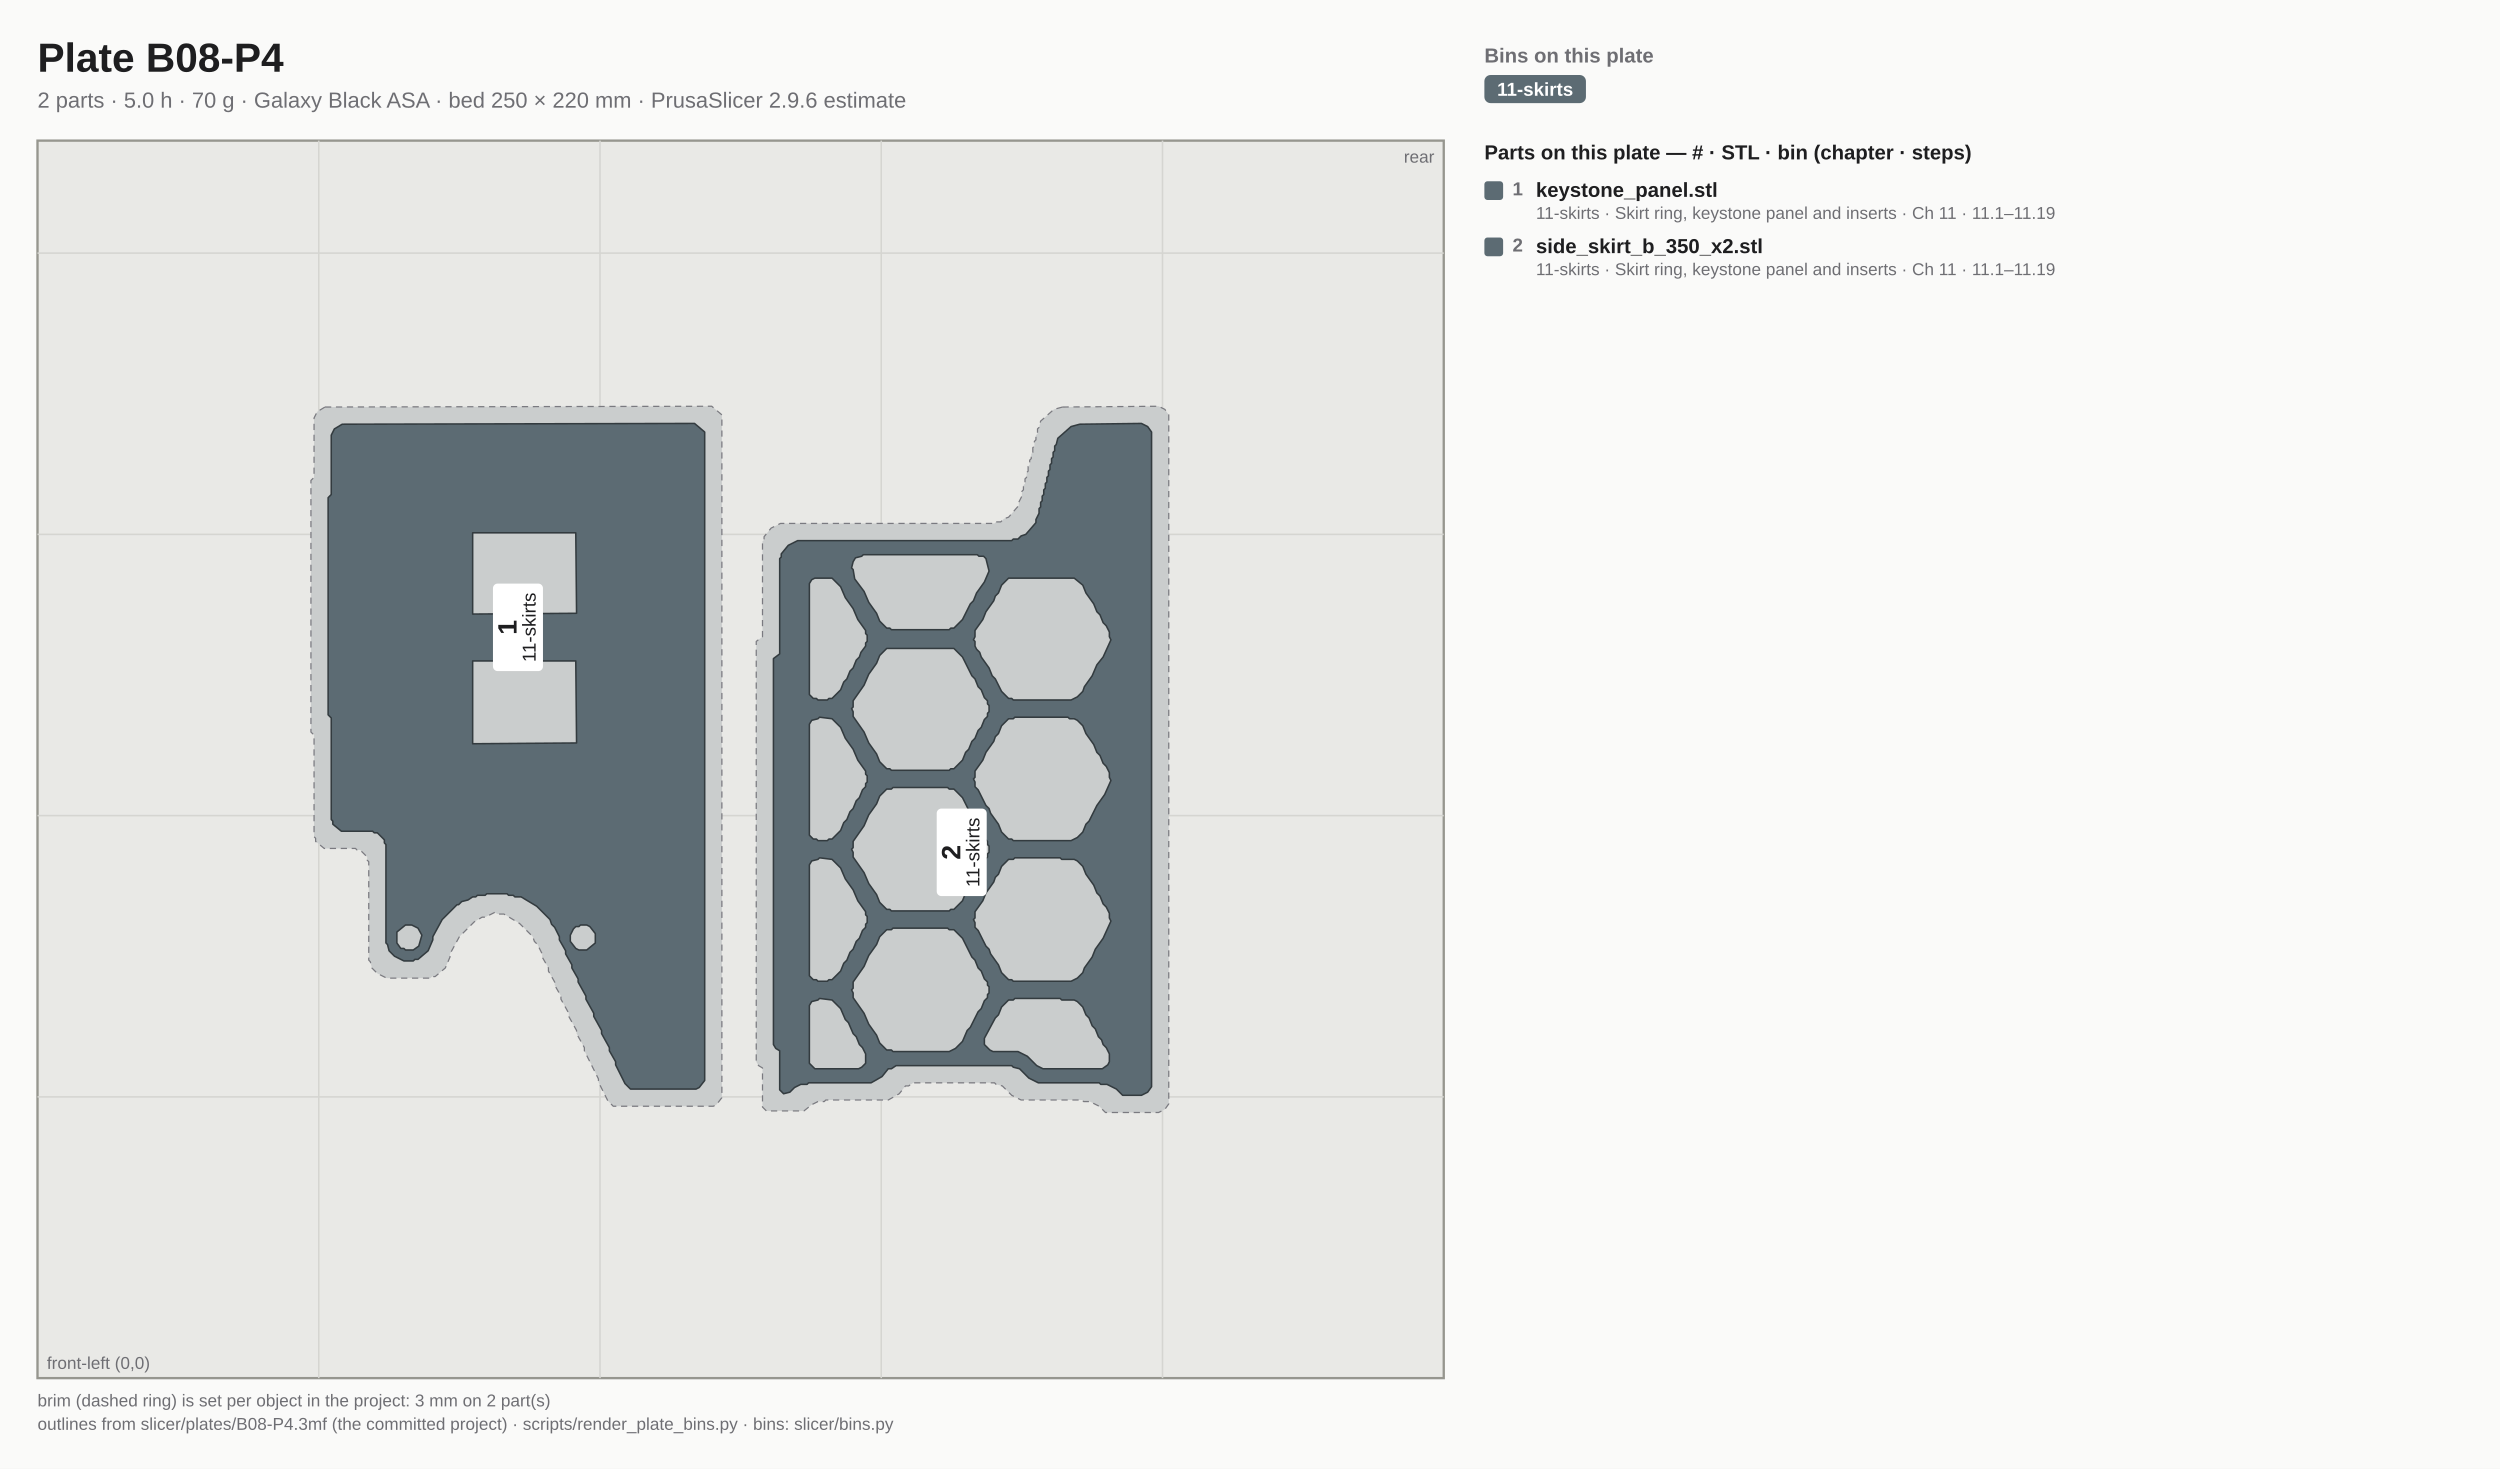
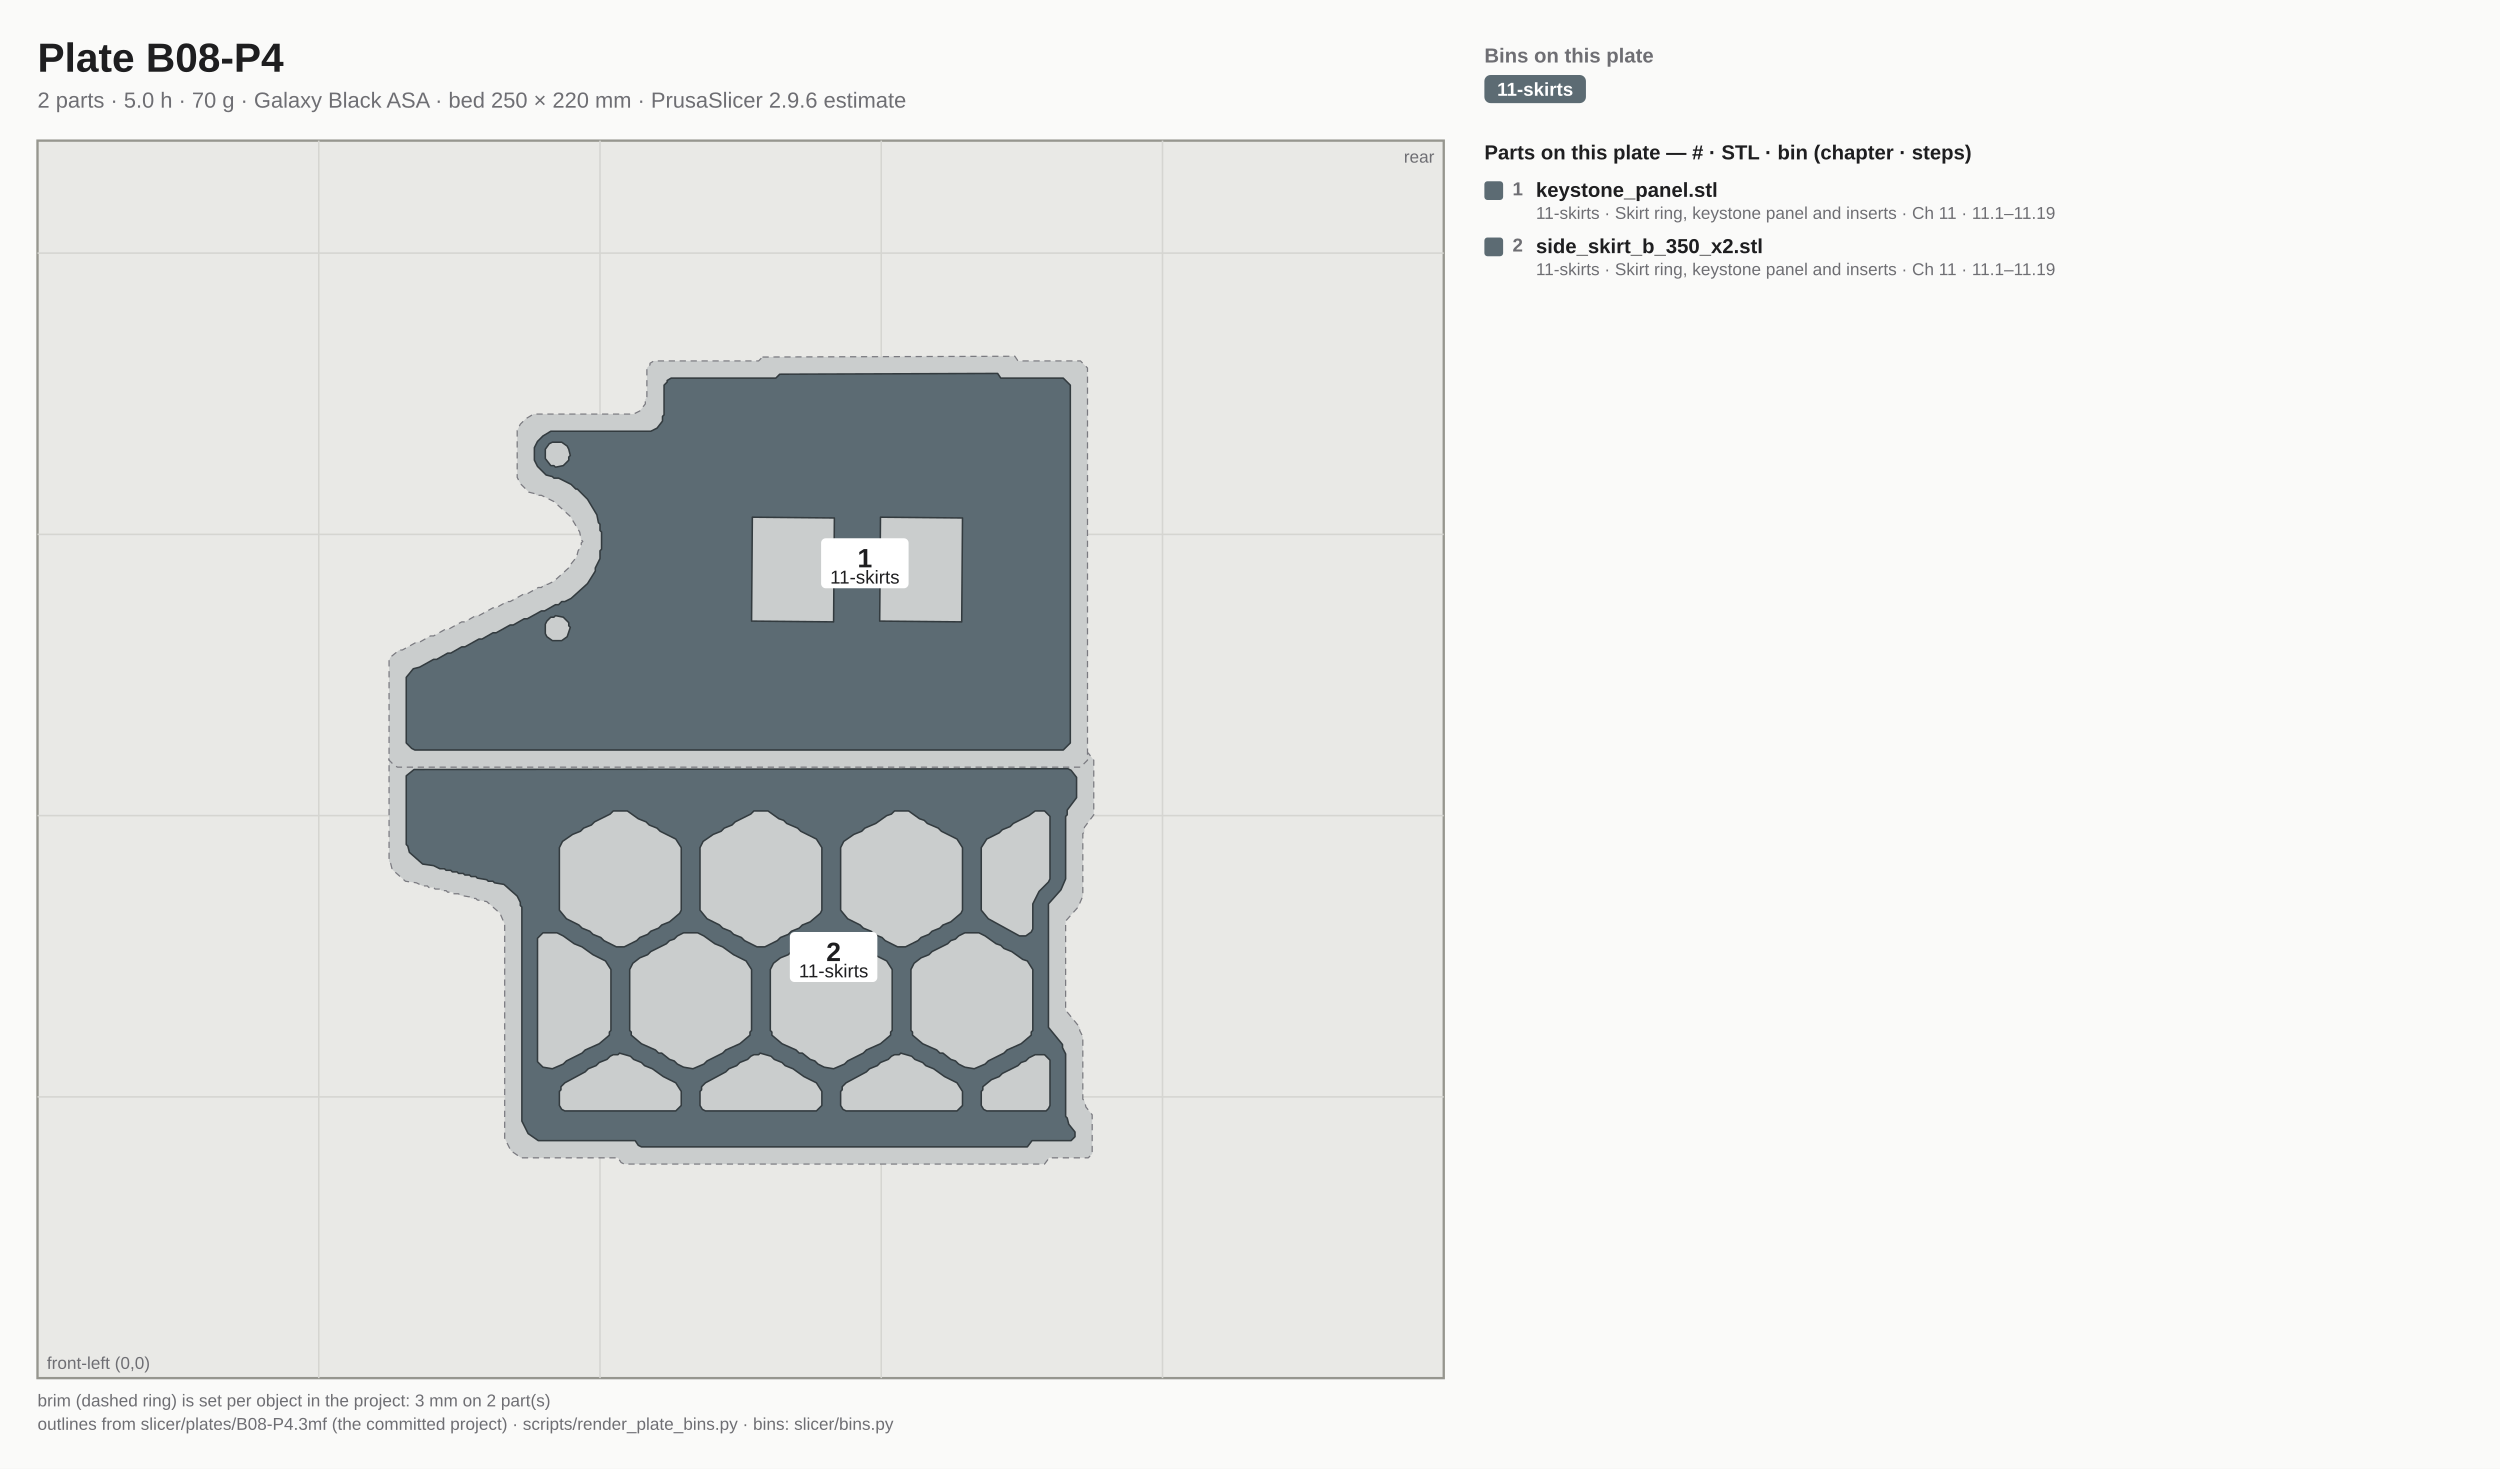
<svg xmlns="http://www.w3.org/2000/svg" width="1600" height="940" viewBox="0 0 1600 940" font-family="Arial, Helvetica, 'DejaVu Sans', sans-serif">
  <rect x="0" y="0" width="1600" height="940" fill="#fafaf9" />
  <text x="24.0" y="45.9" font-size="26" fill="#1e1e20" text-anchor="start" font-weight="bold">Plate B08-P4</text>
  <text x="24.0" y="68.9" font-size="14" fill="#6e6e73" text-anchor="start">2 parts  ·  5.0 h  ·  70 g  ·  Galaxy Black ASA  ·  bed 250 × 220 mm  ·  PrusaSlicer 2.9.6 estimate</text>
  <rect x="24.0" y="90.0" width="900.0" height="792.0" fill="#e9e9e6" stroke="#96968f" stroke-width="1.5" />
  <line x1="204.0" y1="90.0" x2="204.0" y2="882.0" stroke="#d5d5d1" stroke-width="1.0" />
  <line x1="384.0" y1="90.0" x2="384.0" y2="882.0" stroke="#d5d5d1" stroke-width="1.0" />
  <line x1="564.0" y1="90.0" x2="564.0" y2="882.0" stroke="#d5d5d1" stroke-width="1.0" />
  <line x1="744.0" y1="90.0" x2="744.0" y2="882.0" stroke="#d5d5d1" stroke-width="1.0" />
  <line x1="24.0" y1="702.0" x2="924.0" y2="702.0" stroke="#d5d5d1" stroke-width="1.0" />
  <line x1="24.0" y1="522.0" x2="924.0" y2="522.0" stroke="#d5d5d1" stroke-width="1.0" />
  <line x1="24.0" y1="342.0" x2="924.0" y2="342.0" stroke="#d5d5d1" stroke-width="1.0" />
  <line x1="24.0" y1="162.0" x2="924.0" y2="162.0" stroke="#d5d5d1" stroke-width="1.0" />
  <text x="30.0" y="876.1" font-size="11" fill="#6e6e73" text-anchor="start">front-left (0,0)</text>
  <text x="918.0" y="104.1" font-size="11" fill="#6e6e73" text-anchor="end">rear</text>
-   <path d="M680.0,260.5 741.5,260.0 745.5,262.0 748.0,265.5 748.0,706.5 745.5,710.0 741.5,712.0 707.5,712.0 703.5,708.0 697.5,705.0 693.5,705.0 692.5,704.0 653.5,704.0 647.5,701.0 641.5,695.0 637.5,694.0 636.5,693.0 584.5,693.0 581.5,695.0 579.5,695.0 575.5,700.0 568.5,704.0 528.5,704.0 527.5,705.0 523.5,705.0 519.5,707.0 514.5,711.0 490.5,711.0 488.0,708.5 488.0,683.5 485.5,682.0 484.0,679.5 484.0,410.5 488.0,407.5 488.0,346.5 489.0,345.5 489.0,343.5 493.5,338.0 499.5,335.0 636.5,335.0 637.5,334.0 640.5,334.0 642.5,332.0 645.5,331.0 652.0,323.5 652.0,321.5 654.0,317.5 654.0,314.5 655.0,313.5 655.0,310.5 656.0,309.5 656.0,306.5 657.0,305.5 657.0,302.5 658.0,301.5 658.0,298.5 659.0,297.5 659.0,294.5 660.0,293.5 660.0,290.5 661.0,289.5 661.0,286.5 662.0,285.5 662.0,282.5 663.0,281.5 663.0,278.5 664.0,277.5 664.0,274.5 665.0,273.5 666.0,269.5 674.5,262.0Z" fill-rule="evenodd" fill="#cacdcd" stroke="#7a7a80" stroke-width="0.8" stroke-linejoin="round" stroke-dasharray="4 3" />
-   <path d="M208.0,260.5 455.5,260.0 462.0,265.5 462.0,702.5 458.5,707.0 456.5,708.0 392.5,708.0 389.0,704.5 383.0,692.5 383.0,690.5 374.0,672.5 374.0,670.5 369.0,661.5 369.0,659.5 364.0,650.5 364.0,648.5 359.0,639.5 359.0,637.5 355.0,630.5 355.0,628.5 351.0,621.5 351.0,619.5 347.0,612.5 347.0,610.5 344.0,604.5 342.0,602.5 341.0,599.5 332.5,591.0 322.5,585.0 318.5,585.0 316.5,584.0 310.5,587.0 308.5,587.0 303.5,590.0 294.0,599.5 288.0,610.5 288.0,612.5 285.0,619.5 278.5,625.0 276.5,625.0 275.5,626.0 247.5,626.0 241.5,623.0 238.0,619.5 237.0,615.5 236.0,614.5 236.0,551.5 235.0,550.5 235.0,548.5 230.5,544.0 228.5,544.0 227.5,543.0 207.5,543.0 202.0,538.5 202.0,536.5 201.0,535.5 201.0,470.5 199.0,468.5 199.0,307.5 201.0,305.5 201.0,267.5 203.0,263.5Z" fill-rule="evenodd" fill="#cacdcd" stroke="#7a7a80" stroke-width="0.8" stroke-linejoin="round" stroke-dasharray="4 3" />
-   <path d="M691.0,271.5 730.5,271.0 734.5,273.0 737.0,276.5 737.0,695.5 734.5,699.0 730.5,701.0 718.5,701.0 714.5,697.0 708.5,694.0 704.5,694.0 703.5,693.0 664.5,693.0 658.5,690.0 652.5,684.0 648.5,683.0 647.5,682.0 573.5,682.0 570.5,684.0 568.5,684.0 564.5,689.0 557.5,693.0 517.5,693.0 516.5,694.0 512.5,694.0 508.5,696.0 505.5,699.0 501.5,700.0 499.0,697.5 499.0,672.5 496.5,671.0 495.0,668.5 495.0,421.5 499.0,418.5 499.0,357.5 500.0,356.5 500.0,354.5 504.5,349.0 510.5,346.0 647.5,346.0 648.5,345.0 651.5,345.0 653.5,343.0 656.5,342.0 663.0,334.5 663.0,332.5 665.0,328.5 665.0,325.5 666.0,324.5 666.0,321.5 667.0,320.5 667.0,317.5 668.0,316.5 668.0,313.5 669.0,312.5 669.0,309.5 670.0,308.5 670.0,305.5 671.0,304.5 671.0,301.5 672.0,300.5 672.0,297.5 673.0,296.5 673.0,293.5 674.0,292.5 674.0,289.5 675.0,288.5 675.0,285.5 676.0,284.5 677.0,280.5 685.5,273.0Z M552.5,355.0 551.5,356.0 547.5,357.0 546.0,359.5 545.0,363.5 546.0,364.5 547.0,370.5 553.0,378.5 556.0,385.5 561.0,392.5 563.0,397.5 567.5,402.0 569.5,402.0 570.5,403.0 607.5,403.0 608.5,402.0 610.5,402.0 616.0,396.5 621.0,386.5 623.0,384.5 625.0,379.5 630.0,372.5 633.0,365.5 631.0,357.5 629.5,356.0 626.5,356.0 625.5,355.0Z M521.5,370.0 519.5,371.0 518.0,373.5 518.0,444.5 520.5,447.0 522.5,447.0 523.5,448.0 529.5,448.0 530.5,447.0 532.5,447.0 538.0,441.5 540.0,436.5 542.0,434.5 544.0,429.5 546.0,427.5 548.0,422.5 550.0,420.5 551.0,417.5 554.0,413.5 554.0,411.5 555.0,410.5 555.0,406.5 554.0,405.5 554.0,403.5 549.0,396.5 546.0,389.5 541.0,382.5 538.0,375.5 532.5,370.0Z M645.5,370.0 641.0,374.5 639.0,379.5 637.0,381.5 636.0,384.5 631.0,391.5 629.0,396.5 624.0,403.5 624.0,407.5 623.0,409.5 624.0,410.5 624.0,413.5 625.0,415.5 627.0,417.5 628.0,420.5 633.0,427.5 635.0,432.5 637.0,434.5 641.0,442.5 645.5,447.0 647.5,447.0 648.5,448.0 685.5,448.0 689.5,446.0 693.0,442.5 694.0,439.5 699.0,432.5 702.0,425.5 706.0,420.5 711.0,409.5 710.0,407.5 710.0,404.5 708.0,400.5 706.0,398.5 704.0,393.5 702.0,391.5 700.0,386.5 695.0,379.5 693.0,374.5 687.5,370.0Z M567.5,415.0 563.0,419.5 561.0,424.5 556.0,431.5 553.0,438.5 546.0,448.5 546.0,452.5 545.0,453.5 546.0,455.5 546.0,458.5 553.0,468.5 556.0,475.5 561.0,482.5 563.0,487.5 567.5,492.0 569.5,492.0 570.5,493.0 607.5,493.0 608.5,492.0 610.5,492.0 616.0,486.5 618.0,481.5 620.0,479.5 622.0,474.5 624.0,472.5 626.0,467.5 628.0,465.5 630.0,460.5 632.0,458.5 632.0,456.5 633.0,455.5 633.0,451.5 632.0,450.5 632.0,448.5 630.0,446.5 628.0,441.5 626.0,439.5 624.0,434.5 622.0,432.5 616.0,420.5 610.5,415.0Z M524.5,459.0 523.5,460.0 519.5,461.0 518.0,463.5 518.0,534.5 520.5,537.0 522.5,537.0 523.5,538.0 529.5,538.0 530.5,537.0 532.5,537.0 538.0,531.5 540.0,526.5 542.0,524.5 544.0,519.5 546.0,517.5 548.0,512.5 550.0,510.5 552.0,505.5 554.0,503.5 554.0,501.5 555.0,500.5 555.0,496.5 554.0,495.5 554.0,493.5 549.0,486.5 546.0,479.5 541.0,472.5 538.0,465.5 532.5,460.0Z M649.5,459.0 648.5,460.0 645.5,460.0 641.0,464.5 639.0,469.5 637.0,471.5 636.0,474.5 631.0,481.5 629.0,486.5 624.0,493.5 624.0,497.5 623.0,498.5 624.0,500.5 624.0,503.5 626.0,505.5 631.0,515.5 633.0,517.5 634.0,520.5 639.0,527.5 641.0,532.5 645.5,537.0 647.5,537.0 648.5,538.0 685.5,538.0 689.5,536.0 693.0,532.5 695.0,527.5 697.0,525.5 702.0,515.5 707.0,508.5 711.0,499.5 710.0,497.5 710.0,494.5 708.0,490.5 706.0,488.5 704.0,483.5 702.0,481.5 700.0,476.5 695.0,469.5 693.0,464.5 689.5,461.0 687.5,460.0 684.5,460.0 683.5,459.0Z M571.5,504.0 570.5,505.0 567.5,505.0 563.0,509.5 561.0,514.5 556.0,521.5 553.0,528.5 546.0,538.5 546.0,542.5 545.0,543.5 546.0,545.5 546.0,548.5 553.0,558.5 556.0,565.5 561.0,572.5 563.0,577.5 567.5,582.0 569.5,582.0 570.5,583.0 607.5,583.0 608.5,582.0 610.5,582.0 616.0,576.5 618.0,571.5 620.0,569.5 622.0,564.5 624.0,562.5 626.0,557.5 628.0,555.5 630.0,550.5 632.0,548.5 632.0,546.5 633.0,545.5 633.0,541.5 632.0,540.5 632.0,538.5 630.0,536.5 628.0,531.5 626.0,529.5 624.0,524.5 622.0,522.5 616.0,510.5 610.5,505.0 607.5,505.0 606.5,504.0Z M524.5,549.0 523.5,550.0 519.5,551.0 518.0,553.5 518.0,624.5 520.5,627.0 522.5,627.0 523.5,628.0 529.5,628.0 530.5,627.0 532.5,627.0 538.0,621.5 540.0,616.5 542.0,614.5 544.0,609.5 546.0,607.5 548.0,602.5 550.0,600.5 552.0,595.5 554.0,593.5 554.0,591.5 555.0,590.5 555.0,586.5 554.0,585.5 554.0,583.5 549.0,576.5 546.0,569.5 541.0,562.5 538.0,555.5 532.5,550.0Z M649.5,549.0 648.5,550.0 645.5,550.0 641.0,554.5 639.0,559.5 637.0,561.5 636.0,564.5 631.0,571.5 629.0,576.5 624.0,583.5 624.0,587.5 623.0,588.5 624.0,590.5 624.0,593.5 626.0,595.5 631.0,605.5 633.0,607.5 634.0,610.5 639.0,617.5 641.0,622.5 645.5,627.0 647.5,627.0 648.5,628.0 685.5,628.0 689.5,626.0 693.0,622.5 694.0,619.5 699.0,612.5 701.0,607.5 706.0,600.5 711.0,589.5 710.0,587.5 710.0,584.5 708.0,580.5 706.0,578.5 704.0,573.5 702.0,571.5 700.0,566.5 695.0,559.5 693.0,554.5 689.5,551.0 687.5,550.0 679.5,550.0 678.5,549.0Z M571.5,594.0 570.5,595.0 567.5,595.0 563.0,599.5 561.0,604.5 556.0,611.5 553.0,618.5 546.0,628.5 546.0,632.5 545.0,633.5 546.0,635.5 546.0,638.5 553.0,648.5 556.0,655.5 561.0,662.5 563.0,667.5 567.5,672.0 570.5,672.0 571.5,673.0 607.5,673.0 611.5,671.0 616.0,666.5 619.0,659.5 621.0,657.5 626.0,647.5 628.0,645.5 630.0,640.5 632.0,638.5 632.0,636.5 633.0,635.5 633.0,631.5 632.0,630.5 632.0,628.5 630.0,626.5 628.0,621.5 626.0,619.5 624.0,614.5 622.0,612.5 616.0,600.5 610.5,595.0 607.5,595.0 606.5,594.0Z M524.5,639.0 523.5,640.0 519.5,641.0 518.0,643.5 518.0,680.5 521.5,684.0 549.5,684.0 551.5,683.0 554.0,680.5 554.0,674.5 552.0,670.5 550.0,668.5 548.0,663.5 546.0,661.5 543.0,654.5 541.0,652.5 538.0,645.5 532.5,640.0Z M649.5,639.0 648.5,640.0 645.5,640.0 641.0,644.5 639.0,649.5 637.0,651.5 630.0,664.5 630.0,668.5 633.5,672.0 635.5,673.0 651.5,673.0 657.5,676.0 663.5,682.0 667.5,684.0 705.5,684.0 709.0,681.5 710.0,679.5 710.0,674.5 708.0,670.5 706.0,668.5 705.0,665.5 703.0,663.5 701.0,658.5 699.0,656.5 697.0,651.5 695.0,649.5 693.0,644.5 689.5,641.0 687.5,640.0 679.5,640.0 678.5,639.0Z" fill-rule="evenodd" fill="#5c6b73" stroke="#333b3f" stroke-width="1.0" stroke-linejoin="round" />
-   <path d="M219.0,271.5 444.5,271.0 451.0,276.5 451.0,691.5 447.5,696.0 445.5,697.0 403.5,697.0 400.0,693.5 394.0,681.5 394.0,679.5 390.0,672.5 390.0,670.5 385.0,661.5 385.0,659.5 380.0,650.5 380.0,648.5 375.0,639.5 375.0,637.5 370.0,628.5 370.0,626.5 366.0,619.5 366.0,617.5 362.0,610.5 362.0,608.5 358.0,601.5 358.0,599.5 355.0,593.5 353.0,591.5 352.0,588.5 343.5,580.0 333.5,574.0 329.5,574.0 328.5,573.0 325.5,573.0 324.5,572.0 311.5,572.0 310.5,573.0 305.5,573.0 304.5,574.0 302.5,574.0 299.5,576.0 295.5,577.0 293.5,579.0 292.5,579.0 283.0,588.5 277.0,599.5 277.0,601.5 274.0,608.5 267.5,614.0 265.5,614.0 264.5,615.0 258.5,615.0 252.5,612.0 249.0,608.5 248.0,604.5 247.0,603.5 247.0,540.5 246.0,539.5 246.0,537.5 241.5,533.0 239.5,533.0 238.5,532.0 218.5,532.0 213.0,527.5 213.0,525.5 212.0,524.5 212.0,459.5 210.0,457.5 210.0,318.5 212.0,316.5 212.0,278.5 214.0,274.5Z M302.5,341.0 302.5,393.0 369.0,392.5 368.5,341.0Z M302.5,423.0 302.5,476.0 369.0,475.5 368.5,423.0Z M259.5,592.0 254.0,596.5 254.0,603.5 256.5,607.0 258.5,607.0 259.5,608.0 264.5,608.0 268.0,605.5 270.0,598.5 267.5,594.0 263.5,592.0Z M371.5,592.0 370.5,593.0 368.5,593.0 367.0,594.5 365.0,598.5 365.0,602.5 368.5,607.0 370.5,608.0 375.5,608.0 381.0,603.5 381.0,597.5 377.5,593.0 375.5,592.0Z" fill-rule="evenodd" fill="#5c6b73" stroke="#333b3f" stroke-width="1.0" stroke-linejoin="round" />
-   <rect x="315.5" y="373.5" width="32.0" height="56.0" rx="3.0" fill="#ffffff" />
-   <text x="324.5" y="407.6" font-size="17" fill="#1e1e20" text-anchor="middle" font-weight="bold" transform="rotate(-90 324.5 401.5)">1</text>
-   <text x="338.5" y="405.8" font-size="12" fill="#1e1e20" text-anchor="middle" transform="rotate(-90 338.5 401.5)">11-skirts</text>
-   <rect x="599.5" y="517.5" width="32.0" height="56.0" rx="3.0" fill="#ffffff" />
-   <text x="608.5" y="551.6" font-size="17" fill="#1e1e20" text-anchor="middle" font-weight="bold" transform="rotate(-90 608.5 545.5)">2</text>
-   <text x="622.5" y="549.8" font-size="12" fill="#1e1e20" text-anchor="middle" transform="rotate(-90 622.5 545.5)">11-skirts</text>
+   <path d="M254.0,481.5 694.5,481.0 696.5,482.0 700.0,486.5 700.0,521.5 694.0,529.5 694.0,532.5 693.0,533.5 693.0,573.5 690.0,580.5 682.0,589.5 682.0,646.5 691.0,657.5 691.0,659.5 693.0,663.5 693.0,703.5 694.0,704.5 695.0,708.5 699.0,713.5 699.0,738.5 696.5,741.0 671.5,741.0 668.5,745.0 399.5,745.0 397.5,744.0 395.5,741.0 333.5,741.0 327.0,736.5 323.0,728.5 323.0,591.5 320.0,584.5 311.5,577.0 305.5,576.0 304.5,575.0 301.5,575.0 300.5,574.0 294.5,573.0 293.5,572.0 290.5,572.0 289.5,571.0 286.5,571.0 285.5,570.0 282.5,570.0 281.5,569.0 278.5,569.0 277.5,568.0 274.5,568.0 273.5,567.0 270.5,567.0 266.5,565.0 259.5,564.0 251.0,556.5 250.0,552.5 249.0,551.5 249.0,485.5Z" fill-rule="evenodd" fill="#cacdcd" stroke="#7a7a80" stroke-width="0.8" stroke-linejoin="round" stroke-dasharray="4 3" />
+   <path d="M488.0,228.5 649.5,228.0 651.5,231.0 691.5,231.0 696.0,235.5 696.0,486.5 691.5,491.0 254.5,491.0 252.5,490.0 249.0,486.5 249.0,422.5 250.0,420.5 255.5,416.0 257.5,416.0 266.5,411.0 268.5,411.0 275.5,407.0 277.5,407.0 284.5,403.0 286.5,403.0 295.5,398.0 297.5,398.0 304.5,394.0 306.5,394.0 315.5,389.0 317.5,389.0 324.5,385.0 326.5,385.0 335.5,380.0 337.5,380.0 344.5,376.0 346.5,376.0 348.5,374.0 350.5,374.0 354.5,372.0 365.0,362.5 365.0,361.5 369.0,356.5 370.0,352.5 372.0,349.5 372.0,347.5 373.0,346.5 372.0,345.5 371.0,340.5 365.0,330.5 354.5,321.0 346.5,317.0 343.5,317.0 342.5,316.0 338.5,315.0 333.0,309.5 331.0,305.5 331.0,275.5 333.0,271.5 336.5,268.0 341.5,265.0 405.5,265.0 409.5,263.0 413.0,258.5 413.0,255.5 414.0,254.5 414.0,235.5 416.0,233.5 416.0,232.5 418.5,231.0 485.5,231.0Z" fill-rule="evenodd" fill="#cacdcd" stroke="#7a7a80" stroke-width="0.8" stroke-linejoin="round" stroke-dasharray="4 3" />
+   <path d="M265.0,492.5 683.5,492.0 685.5,493.0 689.0,497.5 689.0,510.5 683.0,518.5 683.0,521.5 682.0,522.5 682.0,562.5 679.0,569.5 671.0,578.5 671.0,657.5 680.0,668.5 680.0,670.5 682.0,674.5 682.0,714.5 683.0,715.5 684.0,719.5 688.0,724.5 688.0,727.5 685.5,730.0 660.5,730.0 657.5,734.0 410.5,734.0 408.5,733.0 406.5,730.0 344.5,730.0 338.0,725.5 334.0,717.5 334.0,580.5 333.0,579.5 333.0,577.5 331.0,573.5 322.5,566.0 316.5,565.0 315.5,564.0 312.5,564.0 311.5,563.0 305.5,562.0 304.5,561.0 301.5,561.0 300.5,560.0 297.5,560.0 296.5,559.0 293.5,559.0 292.5,558.0 289.5,558.0 288.5,557.0 285.5,557.0 284.5,556.0 281.5,556.0 277.5,554.0 270.5,553.0 262.0,545.5 261.0,541.5 260.0,540.5 260.0,496.5Z M392.5,519.0 390.5,521.0 380.5,526.0 378.5,528.0 373.5,530.0 371.5,532.0 366.5,534.0 360.0,538.5 358.0,542.5 358.0,582.5 362.5,588.0 370.5,592.0 372.5,594.0 377.5,596.0 379.5,598.0 384.5,600.0 386.5,602.0 394.5,606.0 399.5,606.0 407.5,602.0 409.5,600.0 414.5,598.0 416.5,596.0 421.5,594.0 423.5,592.0 428.5,590.0 435.0,584.5 436.0,582.5 436.0,542.5 432.5,537.0 422.5,532.0 420.5,530.0 415.5,528.0 413.5,526.0 408.5,524.0 401.5,519.0Z M482.5,519.0 480.5,521.0 470.5,526.0 468.5,528.0 463.5,530.0 461.5,532.0 456.5,534.0 450.0,538.5 448.0,542.5 448.0,582.5 452.5,588.0 460.5,592.0 462.5,594.0 467.5,596.0 469.5,598.0 474.5,600.0 476.5,602.0 484.5,606.0 489.5,606.0 497.5,602.0 499.5,600.0 504.5,598.0 506.5,596.0 511.5,594.0 513.5,592.0 518.5,590.0 525.0,584.5 526.0,582.5 526.0,542.5 522.5,537.0 512.5,532.0 510.5,530.0 503.5,527.0 501.5,525.0 498.5,524.0 491.5,519.0Z M572.5,519.0 570.5,521.0 567.5,522.0 560.5,527.0 553.5,530.0 551.5,532.0 546.5,534.0 540.0,538.5 538.0,542.5 538.0,582.5 542.5,588.0 550.5,592.0 552.5,594.0 557.5,596.0 559.5,598.0 564.5,600.0 566.5,602.0 574.5,606.0 579.5,606.0 587.5,602.0 589.5,600.0 594.5,598.0 596.5,596.0 601.5,594.0 603.5,592.0 608.5,590.0 615.0,584.5 616.0,582.5 616.0,542.5 612.5,537.0 602.5,532.0 600.5,530.0 593.5,527.0 591.5,525.0 588.5,524.0 581.5,519.0Z M662.5,519.0 658.5,522.0 648.5,527.0 646.5,529.0 641.5,531.0 639.5,533.0 631.5,537.0 628.0,542.5 628.0,582.5 632.5,588.0 652.5,599.0 656.5,599.0 660.0,596.5 661.0,594.5 661.0,578.5 665.0,570.5 671.0,564.5 672.0,562.5 672.0,522.5 668.5,519.0Z M347.5,597.0 344.0,600.5 344.0,679.5 347.5,683.0 353.5,684.0 360.5,681.0 362.5,679.0 372.5,674.0 374.5,672.0 383.5,668.0 390.0,662.5 390.0,660.5 391.0,659.5 391.0,620.5 387.5,615.0 379.5,611.0 372.5,606.0 367.5,604.0 360.5,599.0 356.5,597.0Z M437.5,597.0 433.5,599.0 431.5,601.0 428.5,602.0 426.5,604.0 416.5,609.0 414.5,611.0 409.5,613.0 405.0,616.5 403.0,620.5 403.0,659.5 404.0,660.5 404.0,662.5 410.5,668.0 419.5,672.0 421.5,674.0 423.5,674.0 428.5,678.0 431.5,679.0 433.5,681.0 437.5,683.0 443.5,684.0 450.5,681.0 452.5,679.0 462.5,674.0 464.5,672.0 473.5,668.0 480.0,662.5 480.0,660.5 481.0,659.5 481.0,620.5 477.5,615.0 469.5,611.0 462.5,606.0 457.5,604.0 450.5,599.0 446.5,597.0Z M527.5,597.0 523.5,599.0 521.5,601.0 518.5,602.0 516.5,604.0 506.5,609.0 504.5,611.0 499.5,613.0 495.0,616.5 493.0,620.5 493.0,659.5 494.0,660.5 494.0,662.5 500.5,668.0 509.5,672.0 511.5,674.0 513.5,674.0 518.5,678.0 521.5,679.0 523.5,681.0 527.5,683.0 533.5,684.0 540.5,681.0 542.5,679.0 552.5,674.0 554.5,672.0 563.5,668.0 570.0,662.5 570.0,660.5 571.0,659.5 571.0,620.5 567.5,615.0 559.5,611.0 552.5,606.0 547.5,604.0 540.5,599.0 536.5,597.0Z M617.5,597.0 613.5,599.0 611.5,601.0 608.5,602.0 606.5,604.0 596.5,609.0 594.5,611.0 589.5,613.0 585.0,616.5 583.0,620.5 583.0,659.5 584.0,660.5 584.0,662.5 590.5,668.0 599.5,672.0 601.5,674.0 603.5,674.0 608.5,678.0 611.5,679.0 613.5,681.0 617.5,683.0 623.5,684.0 630.5,681.0 632.5,679.0 642.5,674.0 644.5,672.0 653.5,668.0 660.0,662.5 660.0,660.5 661.0,659.5 661.0,620.5 657.5,615.0 654.5,614.0 647.5,609.0 642.5,607.0 640.5,605.0 637.5,604.0 630.5,599.0 626.5,597.0Z M396.5,674.0 395.5,675.0 392.5,675.0 390.5,676.0 388.5,678.0 383.5,680.0 381.5,682.0 376.5,684.0 374.5,686.0 361.5,693.0 359.0,695.5 359.0,697.5 358.0,698.5 358.0,707.5 359.5,710.0 361.5,711.0 432.5,711.0 436.0,707.5 436.0,698.5 432.5,693.0 424.5,689.0 417.5,684.0 412.5,682.0 410.5,680.0 405.5,678.0 403.5,676.0Z M486.5,674.0 485.5,675.0 482.5,675.0 480.5,676.0 478.5,678.0 473.5,680.0 471.5,682.0 466.5,684.0 464.5,686.0 451.5,693.0 449.0,695.5 449.0,697.5 448.0,698.5 448.0,707.5 449.5,710.0 451.5,711.0 522.5,711.0 526.0,707.5 526.0,698.5 522.5,693.0 514.5,689.0 507.5,684.0 502.5,682.0 500.5,680.0 495.5,678.0 493.5,676.0Z M576.5,674.0 575.5,675.0 572.5,675.0 570.5,676.0 568.5,678.0 563.5,680.0 561.5,682.0 556.5,684.0 554.5,686.0 541.5,693.0 539.0,695.5 539.0,697.5 538.0,698.5 538.0,707.5 539.5,710.0 541.5,711.0 612.5,711.0 616.0,707.5 616.0,698.5 612.5,693.0 604.5,689.0 597.5,684.0 592.5,682.0 590.5,680.0 585.5,678.0 583.5,676.0Z M662.5,675.0 658.5,677.0 656.5,679.0 653.5,680.0 651.5,682.0 641.5,687.0 639.5,689.0 634.5,691.0 629.0,695.5 629.0,697.5 628.0,698.5 628.0,707.5 629.5,710.0 631.5,711.0 669.5,711.0 671.0,709.5 672.0,707.5 672.0,678.5 668.5,675.0Z" fill-rule="evenodd" fill="#5c6b73" stroke="#333b3f" stroke-width="1.0" stroke-linejoin="round" />
+   <path d="M499.0,239.5 638.5,239.0 640.5,242.0 680.5,242.0 685.0,246.5 685.0,475.5 680.5,480.0 265.5,480.0 263.5,479.0 260.0,475.5 260.0,433.5 264.5,428.0 268.5,427.0 277.5,422.0 279.5,422.0 286.5,418.0 288.5,418.0 295.5,414.0 297.5,414.0 306.5,409.0 308.5,409.0 315.5,405.0 317.5,405.0 326.5,400.0 328.5,400.0 335.5,396.0 337.5,396.0 346.5,391.0 348.5,391.0 355.5,387.0 357.5,387.0 359.5,385.0 361.5,385.0 365.5,383.0 376.0,373.5 381.0,365.5 381.0,363.5 384.0,357.5 384.0,352.5 385.0,351.5 385.0,340.5 384.0,339.5 384.0,335.5 383.0,334.5 382.0,329.5 376.0,319.5 369.5,313.0 368.5,313.0 365.5,310.0 357.5,306.0 354.5,306.0 353.5,305.0 349.5,304.0 344.0,298.5 342.0,294.5 342.0,286.5 344.0,282.5 347.5,279.0 352.5,276.0 416.5,276.0 420.5,274.0 424.0,269.5 424.0,266.5 425.0,265.5 425.0,246.5 427.0,244.5 427.0,243.5 429.5,242.0 496.5,242.0Z M353.5,283.0 351.5,284.0 349.0,287.5 349.0,293.5 352.5,298.0 354.5,298.0 355.5,299.0 360.5,298.0 364.0,294.5 364.0,292.5 365.0,291.5 364.0,287.5 363.0,285.5 359.5,283.0Z M481.5,331.0 481.0,397.5 533.5,398.0 534.0,331.5Z M563.5,331.0 563.0,397.5 615.5,398.0 616.0,331.5Z M355.5,394.0 354.5,395.0 352.5,395.0 350.0,397.5 349.0,399.5 349.0,405.5 350.0,407.5 353.5,410.0 359.5,410.0 363.0,407.5 365.0,401.5 364.0,400.5 364.0,398.5 360.5,395.0Z" fill-rule="evenodd" fill="#5c6b73" stroke="#333b3f" stroke-width="1.0" stroke-linejoin="round" />
+   <rect x="525.5" y="344.5" width="56.0" height="32.0" rx="3.0" fill="#ffffff" />
+   <text x="553.5" y="363.1" font-size="17" fill="#1e1e20" text-anchor="middle" font-weight="bold">1</text>
+   <text x="553.5" y="373.5" font-size="12" fill="#1e1e20" text-anchor="middle">11-skirts</text>
+   <rect x="505.5" y="596.5" width="56.0" height="32.0" rx="3.0" fill="#ffffff" />
+   <text x="533.5" y="615.1" font-size="17" fill="#1e1e20" text-anchor="middle" font-weight="bold">2</text>
+   <text x="533.5" y="625.5" font-size="12" fill="#1e1e20" text-anchor="middle">11-skirts</text>
  <text x="950.0" y="40.0" font-size="13" fill="#6e6e73" text-anchor="start" font-weight="bold">Bins on this plate</text>
  <rect x="950.0" y="48.0" width="65.0" height="18.0" rx="4.0" fill="#5c6b73" />
  <text x="982.5" y="61.3" font-size="12" fill="#ffffff" text-anchor="middle" font-weight="bold">11-skirts</text>
  <text x="950.0" y="102.0" font-size="13" fill="#1e1e20" text-anchor="start" font-weight="bold">Parts on this plate  —  # · STL · bin (chapter · steps)</text>
  <rect x="950.0" y="116.0" width="12.0" height="12.0" rx="2.0" fill="#5c6b73" />
  <text x="968.0" y="125.0" font-size="12" fill="#6e6e73" text-anchor="start" font-weight="bold">1</text>
  <text x="983.0" y="126.0" font-size="13" fill="#1e1e20" text-anchor="start" font-weight="bold">keystone_panel.stl</text>
  <text x="983.0" y="140.1" font-size="11" fill="#6e6e73" text-anchor="start">11-skirts · Skirt ring, keystone panel and inserts · Ch 11 · 11.1–11.19</text>
  <rect x="950.0" y="152.0" width="12.0" height="12.0" rx="2.0" fill="#5c6b73" />
  <text x="968.0" y="161.0" font-size="12" fill="#6e6e73" text-anchor="start" font-weight="bold">2</text>
  <text x="983.0" y="162.0" font-size="13" fill="#1e1e20" text-anchor="start" font-weight="bold">side_skirt_b_350_x2.stl</text>
  <text x="983.0" y="176.1" font-size="11" fill="#6e6e73" text-anchor="start">11-skirts · Skirt ring, keystone panel and inserts · Ch 11 · 11.1–11.19</text>
  <text x="24.0" y="900.1" font-size="11" fill="#6e6e73" text-anchor="start">brim (dashed ring) is set per object in the project: 3 mm on 2 part(s)</text>
  <text x="24.0" y="915.1" font-size="11" fill="#6e6e73" text-anchor="start">outlines from slicer/plates/B08-P4.3mf (the committed project) · scripts/render_plate_bins.py · bins: slicer/bins.py</text>
</svg>
